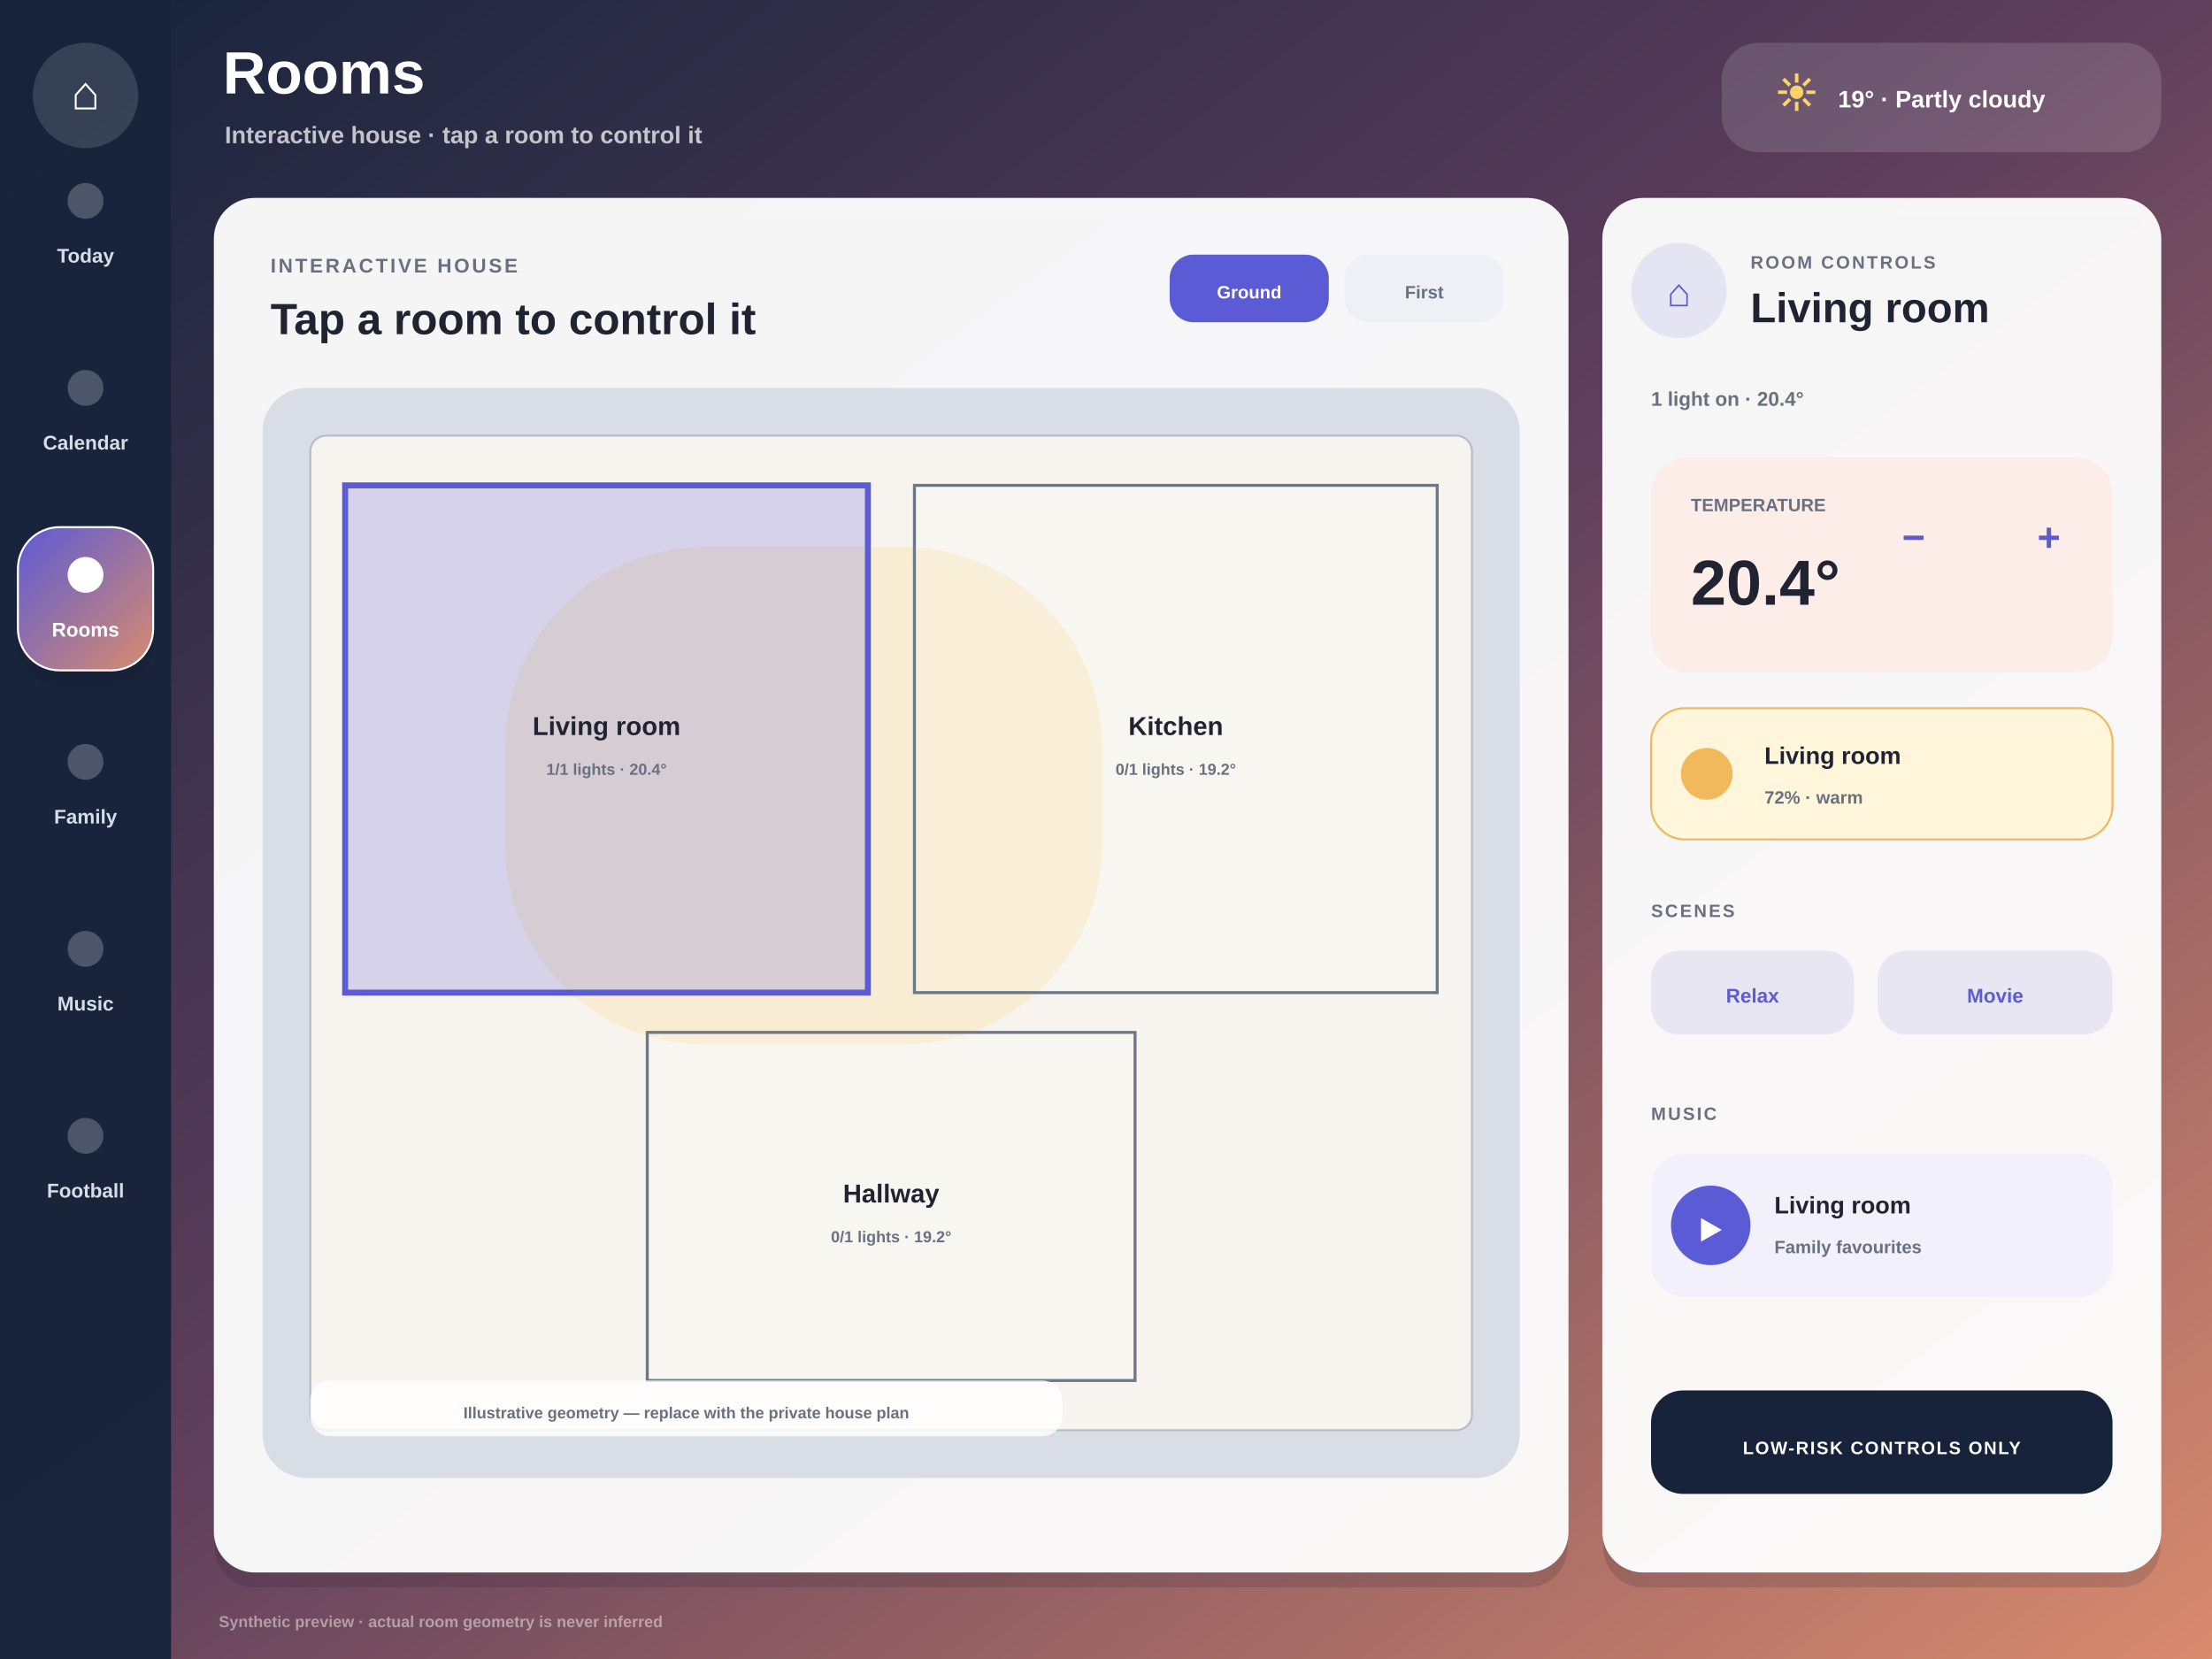
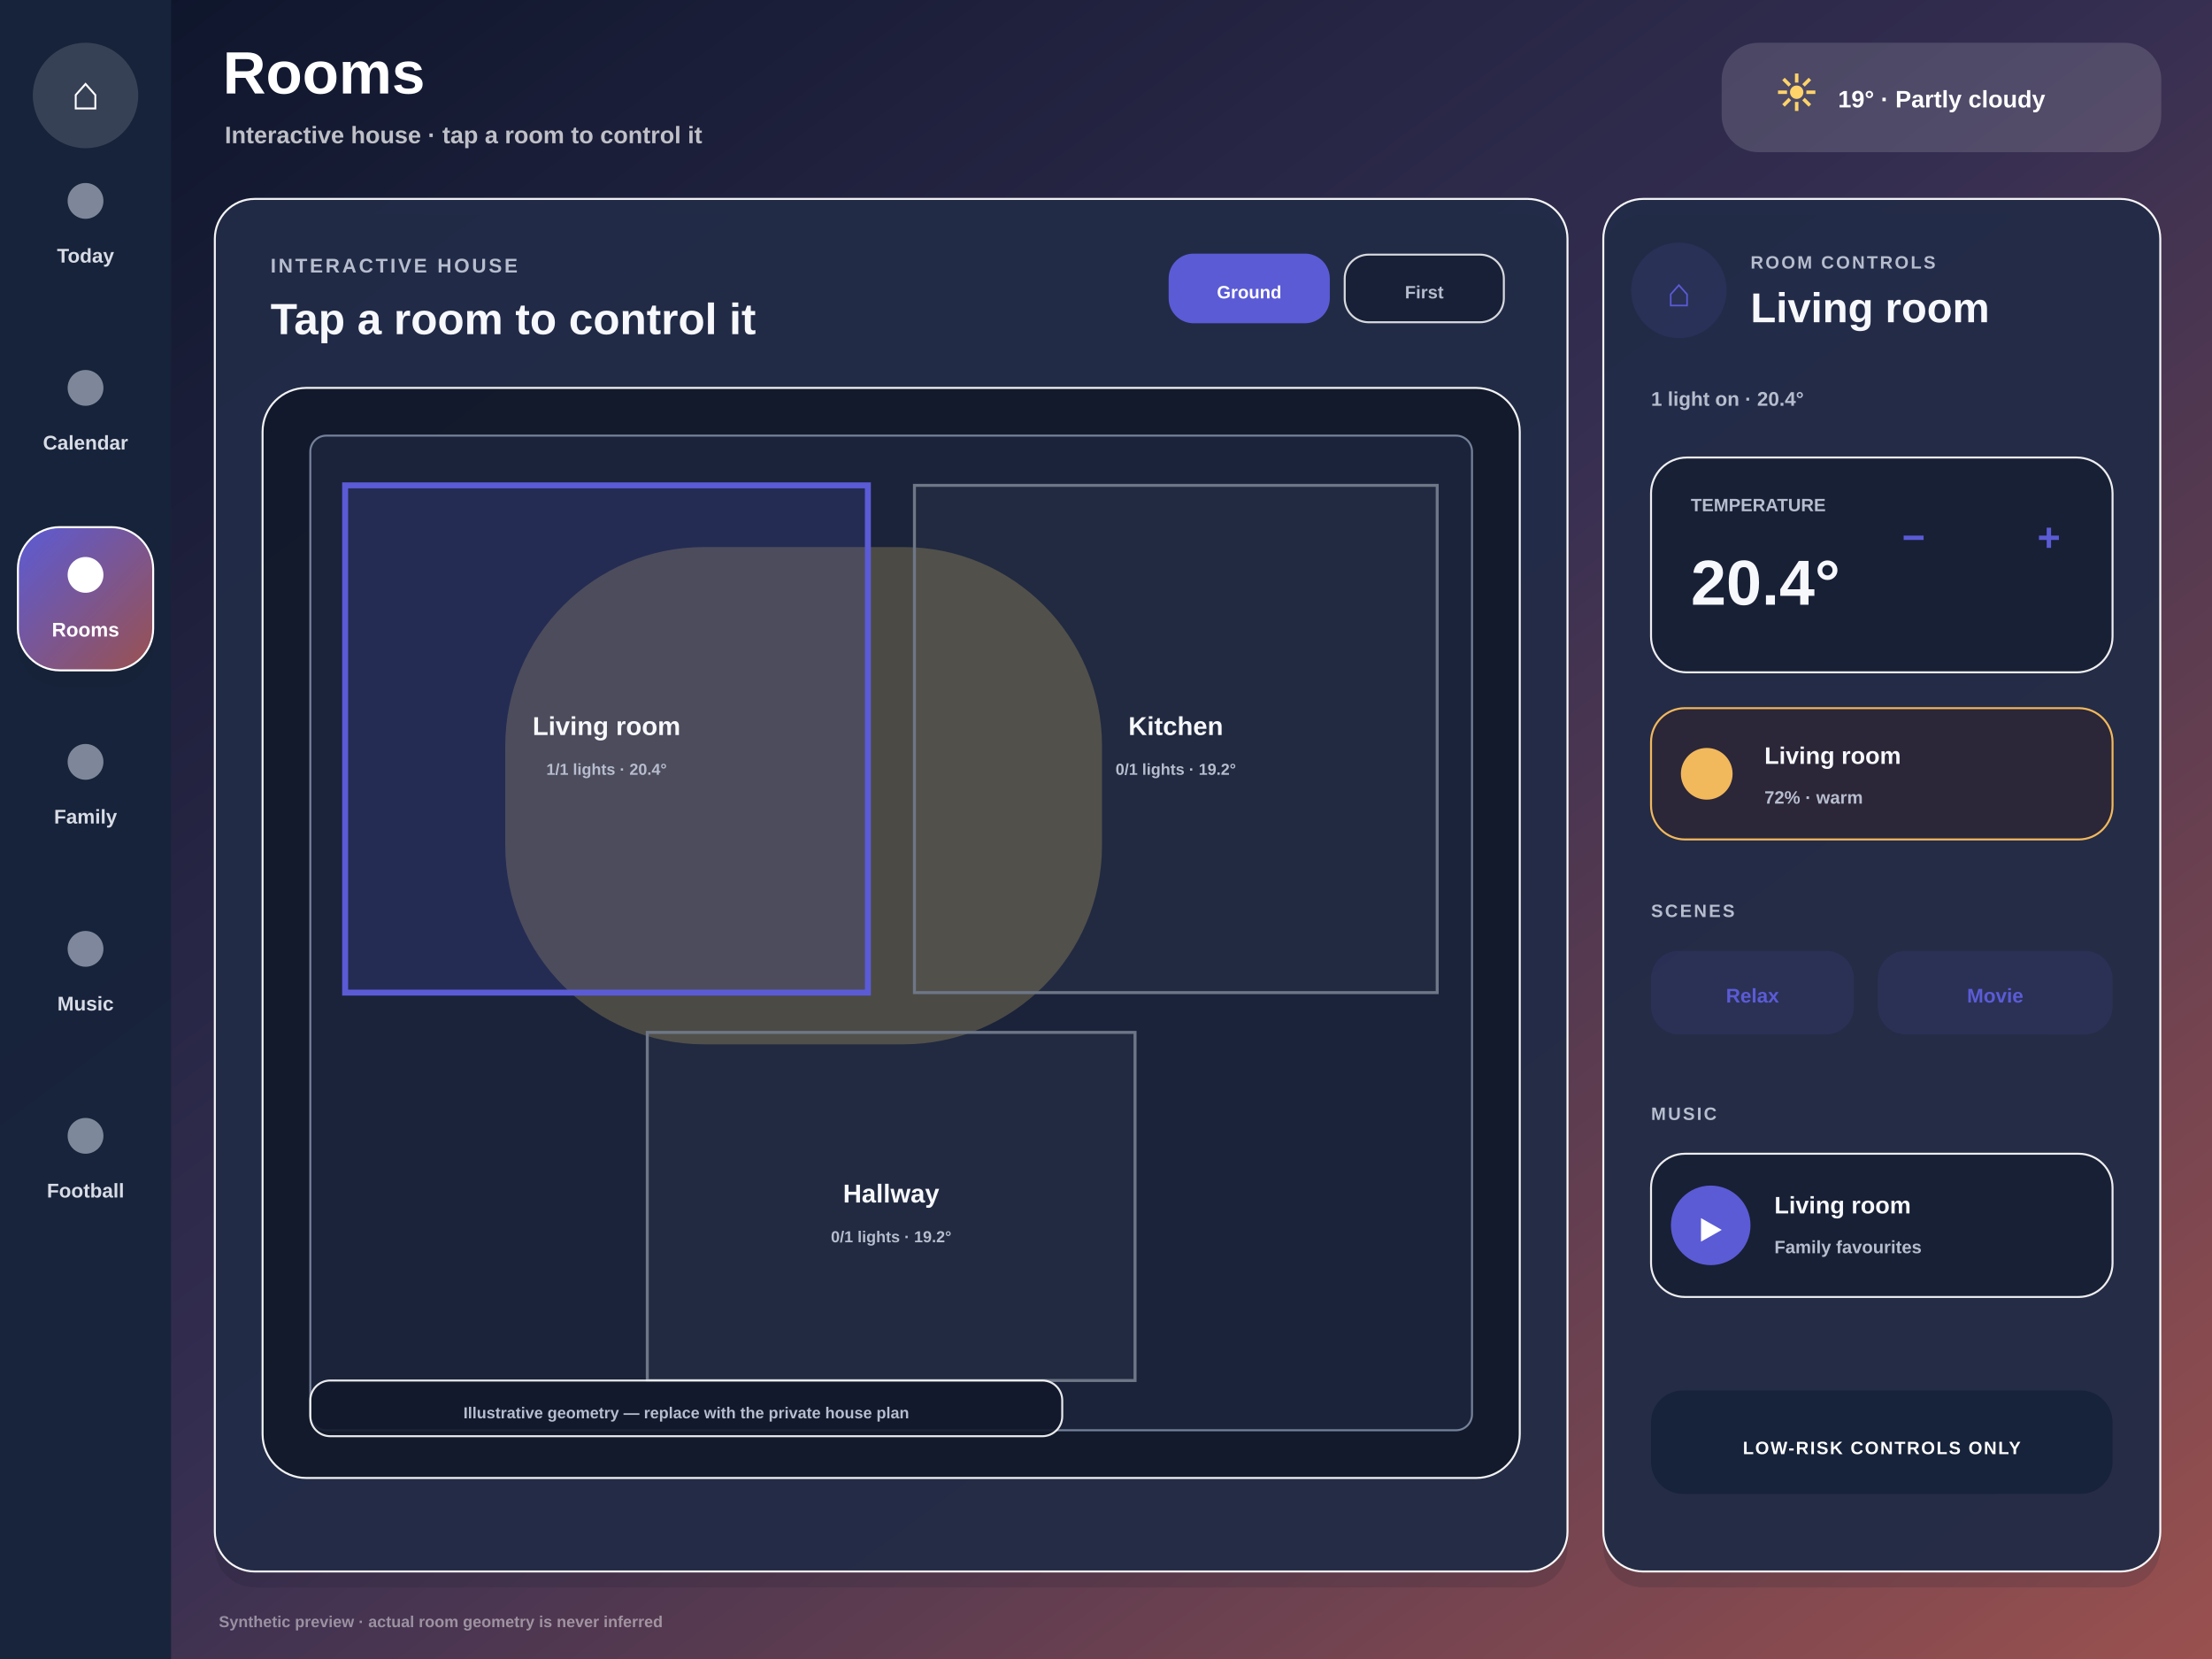
- <svg xmlns="http://www.w3.org/2000/svg" width="1112" height="834" viewBox="0 0 1112 834" role="img" aria-labelledby="title description">
+ <svg xmlns="http://www.w3.org/2000/svg" width="1112" height="834" viewBox="0 0 1112 834" color="#F7F8FC" role="img" aria-labelledby="title description">
  <style>text{font-family:-apple-system,BlinkMacSystemFont,"Segoe UI",Arial,sans-serif}</style>
  <defs>
    <linearGradient id="backdrop" x1="0" y1="0" x2="1" y2="1">
-       <stop offset="0" stop-color="#14233A" />
-       <stop offset="0.48" stop-color="#5D3E5C" />
-       <stop offset="1" stop-color="#D98B6E" />
+       <stop offset="0" stop-color="#0B1429" />
+       <stop offset="0.48" stop-color="#342E51" />
+       <stop offset="1" stop-color="#9A514F" />
    </linearGradient>
    <linearGradient id="hero" x1="0" y1="0" x2="1" y2="1">
      <stop offset="0" stop-color="#5B5BD6" />
-       <stop offset="1" stop-color="#D98B6E" />
+       <stop offset="1" stop-color="#9A514F" />
    </linearGradient>
  </defs>
  <rect x="0" y="0" width="1112" height="834" rx="0" fill="url(#backdrop)" stroke="none" opacity="1" />
  <rect x="0" y="0" width="86" height="834" rx="0" fill="#17233A" stroke="none" opacity="0.96" />
  <circle cx="43" cy="48" r="26" fill="#FFFFFF" stroke="#FFFFFF" stroke-width="1" opacity="0.14" />
  <text x="43" y="55" fill="#FFFFFF" font-size="24" font-weight="800" text-anchor="middle" opacity="1" letter-spacing="0">⌂</text>
-   <circle cx="43" cy="101" r="9" fill="#697080" stroke="none" stroke-width="1" opacity="0.65" />
+   <circle cx="43" cy="101" r="9" fill="#B6BDCE" stroke="none" stroke-width="1" opacity="0.65" />
  <text x="43" y="132" fill="#D8DCE6" font-size="10" font-weight="700" text-anchor="middle" opacity="1" letter-spacing="0">Today</text>
-   <circle cx="43" cy="195" r="9" fill="#697080" stroke="none" stroke-width="1" opacity="0.65" />
+   <circle cx="43" cy="195" r="9" fill="#B6BDCE" stroke="none" stroke-width="1" opacity="0.65" />
  <text x="43" y="226" fill="#D8DCE6" font-size="10" font-weight="700" text-anchor="middle" opacity="1" letter-spacing="0">Calendar</text>
  <rect x="9" y="273" width="68" height="72" rx="21" fill="#12182B" opacity="0.16" />
  <rect x="9" y="265" width="68" height="72" rx="21" fill="url(#hero)" stroke="#FFFFFF" opacity="1" />
  <circle cx="43" cy="289" r="9" fill="#FFFFFF" stroke="none" stroke-width="1" opacity="1" />
  <text x="43" y="320" fill="#FFFFFF" font-size="10" font-weight="700" text-anchor="middle" opacity="1" letter-spacing="0">Rooms</text>
-   <circle cx="43" cy="383" r="9" fill="#697080" stroke="none" stroke-width="1" opacity="0.65" />
+   <circle cx="43" cy="383" r="9" fill="#B6BDCE" stroke="none" stroke-width="1" opacity="0.65" />
  <text x="43" y="414" fill="#D8DCE6" font-size="10" font-weight="700" text-anchor="middle" opacity="1" letter-spacing="0">Family</text>
-   <circle cx="43" cy="477" r="9" fill="#697080" stroke="none" stroke-width="1" opacity="0.65" />
+   <circle cx="43" cy="477" r="9" fill="#B6BDCE" stroke="none" stroke-width="1" opacity="0.65" />
  <text x="43" y="508" fill="#D8DCE6" font-size="10" font-weight="700" text-anchor="middle" opacity="1" letter-spacing="0">Music</text>
-   <circle cx="43" cy="571" r="9" fill="#697080" stroke="none" stroke-width="1" opacity="0.65" />
+   <circle cx="43" cy="571" r="9" fill="#B6BDCE" stroke="none" stroke-width="1" opacity="0.65" />
  <text x="43" y="602" fill="#D8DCE6" font-size="10" font-weight="700" text-anchor="middle" opacity="1" letter-spacing="0">Football</text>
  <text x="112" y="47" fill="#FFFFFF" font-size="30" font-weight="800" text-anchor="start" opacity="1" letter-spacing="0">Rooms</text>
  <text x="113" y="72" fill="#FFFFFF" font-size="12" font-weight="650" text-anchor="start" opacity="0.72" letter-spacing="0">Interactive house · tap a room to control it</text>
  <rect x="866" y="22" width="220" height="54" rx="18" fill="#FFFFFF" stroke="#FFFFFF" opacity="0.14" />
  <text x="892" y="54" fill="#FFD36A" font-size="21" font-weight="800" text-anchor="start" opacity="1" letter-spacing="0">☀</text>
  <text x="924" y="54" fill="#FFFFFF" font-size="12" font-weight="700" text-anchor="start" opacity="1" letter-spacing="0">19° · Partly cloudy</text>
  <rect x="108" y="108" width="680" height="690" rx="20" fill="#12182B" opacity="0.16" />
-   <rect x="108" y="100" width="680" height="690" rx="20" fill="#FFFFFF" stroke="#FFFFFF" opacity="0.95" />
-   <text x="136" y="137" fill="#697080" font-size="10" font-weight="800" text-anchor="start" opacity="1" letter-spacing="1.2">INTERACTIVE HOUSE</text>
-   <text x="136" y="168" fill="#202432" font-size="22" font-weight="820" text-anchor="start" opacity="1" letter-spacing="0">Tap a room to control it</text>
-   <rect x="588" y="128" width="80" height="34" rx="12" fill="#5B5BD6" stroke="none" opacity="1" />
+   <rect x="108" y="100" width="680" height="690" rx="20" fill="#222B46" stroke="#FFFFFF" opacity="0.95" />
+   <text x="136" y="137" fill="#B6BDCE" font-size="10" font-weight="800" text-anchor="start" opacity="1" letter-spacing="1.2">INTERACTIVE HOUSE</text>
+   <text x="136" y="168" fill="currentColor" font-size="22" font-weight="820" text-anchor="start" opacity="1" letter-spacing="0">Tap a room to control it</text>
+   <rect x="588" y="128" width="80" height="34" rx="12" fill="#5B5BD6" stroke="#5B5BD6" opacity="1" />
  <text x="628" y="150" fill="#FFFFFF" font-size="9" font-weight="800" text-anchor="middle" opacity="1" letter-spacing="0">Ground</text>
-   <rect x="676" y="128" width="80" height="34" rx="12" fill="#EDF0F5" stroke="none" opacity="1" />
-   <text x="716" y="150" fill="#697080" font-size="9" font-weight="800" text-anchor="middle" opacity="1" letter-spacing="0">First</text>
-   <rect x="132" y="195" width="632" height="548" rx="22" fill="#D8DDE6" stroke="none" opacity="1" />
-   <rect x="156" y="219" width="584" height="500" rx="8" fill="#F7F4EF" stroke="#B5BDC9" opacity="1" />
+   <rect x="676" y="128" width="80" height="34" rx="12" fill="#151D32" stroke="#FFFFFF" opacity="0.82" />
+   <text x="716" y="150" fill="#B6BDCE" font-size="9" font-weight="800" text-anchor="middle" opacity="1" letter-spacing="0">First</text>
+   <rect x="132" y="195" width="632" height="548" rx="22" fill="#11182B" stroke="#FFFFFF" opacity="0.94" />
+   <rect x="156" y="219" width="584" height="500" rx="8" fill="#1A233A" stroke="#75819A" opacity="1" />
  <rect x="254" y="275" width="300" height="250" rx="100" fill="#F9D56E" stroke="none" opacity="0.22" />
-   <polygon points="173.5,244.0 436.3,244.0 436.3,499.0 173.5,499.0" fill="#5B5BD6" fill-opacity="0.22" stroke="#5B5BD6" stroke-width="3" />
-   <text x="304.92" y="369.5" fill="#202432" font-size="13" font-weight="820" text-anchor="middle" opacity="1" letter-spacing="0">Living room</text>
-   <text x="304.92" y="389.5" fill="#697080" font-size="8" font-weight="650" text-anchor="middle" opacity="1" letter-spacing="0">1/1 lights · 20.4°</text>
-   <polygon points="459.7,244.0 722.5,244.0 722.5,499.0 459.7,499.0" fill="#FFFFFF" fill-opacity="0.14" stroke="#6E7787" stroke-width="1.5" />
-   <text x="591.08" y="369.5" fill="#202432" font-size="13" font-weight="820" text-anchor="middle" opacity="1" letter-spacing="0">Kitchen</text>
-   <text x="591.08" y="389.5" fill="#697080" font-size="8" font-weight="650" text-anchor="middle" opacity="1" letter-spacing="0">0/1 lights · 19.2°</text>
-   <polygon points="325.4,519.0 570.6,519.0 570.6,694.0 325.4,694.0" fill="#FFFFFF" fill-opacity="0.14" stroke="#6E7787" stroke-width="1.5" />
-   <text x="448" y="604.5" fill="#202432" font-size="13" font-weight="820" text-anchor="middle" opacity="1" letter-spacing="0">Hallway</text>
-   <text x="448" y="624.5" fill="#697080" font-size="8" font-weight="650" text-anchor="middle" opacity="1" letter-spacing="0">0/1 lights · 19.2°</text>
-   <rect x="156" y="694" width="378" height="28" rx="10" fill="#FFFFFF" stroke="none" opacity="0.82" />
-   <text x="345" y="713" fill="#697080" font-size="8" font-weight="750" text-anchor="middle" opacity="1" letter-spacing="0">Illustrative geometry — replace with the private house plan</text>
+   <polygon points="173.5,244.0 436.3,244.0 436.3,499.0 173.5,499.0" fill="#5B5BD6" fill-opacity="0.16" stroke="#5B5BD6" stroke-width="3" />
+   <text x="304.92" y="369.5" fill="currentColor" font-size="13" font-weight="820" text-anchor="middle" opacity="1" letter-spacing="0">Living room</text>
+   <text x="304.92" y="389.5" fill="#B6BDCE" font-size="8" font-weight="650" text-anchor="middle" opacity="1" letter-spacing="0">1/1 lights · 20.4°</text>
+   <polygon points="459.7,244.0 722.5,244.0 722.5,499.0 459.7,499.0" fill="#FFFFFF" fill-opacity="0.035" stroke="#6E7787" stroke-width="1.5" />
+   <text x="591.08" y="369.5" fill="currentColor" font-size="13" font-weight="820" text-anchor="middle" opacity="1" letter-spacing="0">Kitchen</text>
+   <text x="591.08" y="389.5" fill="#B6BDCE" font-size="8" font-weight="650" text-anchor="middle" opacity="1" letter-spacing="0">0/1 lights · 19.2°</text>
+   <polygon points="325.4,519.0 570.6,519.0 570.6,694.0 325.4,694.0" fill="#FFFFFF" fill-opacity="0.035" stroke="#6E7787" stroke-width="1.5" />
+   <text x="448" y="604.5" fill="currentColor" font-size="13" font-weight="820" text-anchor="middle" opacity="1" letter-spacing="0">Hallway</text>
+   <text x="448" y="624.5" fill="#B6BDCE" font-size="8" font-weight="650" text-anchor="middle" opacity="1" letter-spacing="0">0/1 lights · 19.2°</text>
+   <rect x="156" y="694" width="378" height="28" rx="10" fill="#11182B" stroke="#FFFFFF" opacity="0.9" />
+   <text x="345" y="713" fill="#B6BDCE" font-size="8" font-weight="750" text-anchor="middle" opacity="1" letter-spacing="0">Illustrative geometry — replace with the private house plan</text>
  <rect x="806" y="108" width="280" height="690" rx="20" fill="#12182B" opacity="0.16" />
-   <rect x="806" y="100" width="280" height="690" rx="20" fill="#FFFFFF" stroke="#FFFFFF" opacity="0.95" />
+   <rect x="806" y="100" width="280" height="690" rx="20" fill="#222B46" stroke="#FFFFFF" opacity="0.95" />
  <circle cx="844" cy="146" r="24" fill="#5B5BD6" stroke="none" stroke-width="1" opacity="0.12" />
  <text x="844" y="154" fill="#5B5BD6" font-size="20" font-weight="800" text-anchor="middle" opacity="1" letter-spacing="0">⌂</text>
-   <text x="880" y="135" fill="#697080" font-size="9" font-weight="800" text-anchor="start" opacity="1" letter-spacing="1">ROOM CONTROLS</text>
-   <text x="880" y="162" fill="#202432" font-size="21" font-weight="820" text-anchor="start" opacity="1" letter-spacing="0">Living room</text>
-   <text x="830" y="204" fill="#697080" font-size="10" font-weight="650" text-anchor="start" opacity="1" letter-spacing="0">1 light on · 20.4°</text>
-   <rect x="830" y="230" width="232" height="108" rx="18" fill="#FCEDE9" stroke="none" opacity="1" />
-   <text x="850" y="257" fill="#697080" font-size="9" font-weight="800" text-anchor="start" opacity="1" letter-spacing="0">TEMPERATURE</text>
-   <text x="850" y="304" fill="#202432" font-size="32" font-weight="830" text-anchor="start" opacity="1" letter-spacing="0">20.4°</text>
+   <text x="880" y="135" fill="#B6BDCE" font-size="9" font-weight="800" text-anchor="start" opacity="1" letter-spacing="1">ROOM CONTROLS</text>
+   <text x="880" y="162" fill="currentColor" font-size="21" font-weight="820" text-anchor="start" opacity="1" letter-spacing="0">Living room</text>
+   <text x="830" y="204" fill="#B6BDCE" font-size="10" font-weight="650" text-anchor="start" opacity="1" letter-spacing="0">1 light on · 20.4°</text>
+   <rect x="830" y="230" width="232" height="108" rx="18" fill="#171F34" stroke="#FFFFFF" opacity="0.92" />
+   <text x="850" y="257" fill="#B6BDCE" font-size="9" font-weight="800" text-anchor="start" opacity="1" letter-spacing="0">TEMPERATURE</text>
+   <text x="850" y="304" fill="currentColor" font-size="32" font-weight="830" text-anchor="start" opacity="1" letter-spacing="0">20.4°</text>
  <text x="962" y="277" fill="#5B5BD6" font-size="20" font-weight="800" text-anchor="middle" opacity="1" letter-spacing="0">−</text>
  <text x="1030" y="277" fill="#5B5BD6" font-size="20" font-weight="800" text-anchor="middle" opacity="1" letter-spacing="0">+</text>
-   <rect x="830" y="356" width="232" height="66" rx="17" fill="#FFF6DB" stroke="#F2B85C" opacity="1" />
+   <rect x="830" y="356" width="232" height="66" rx="17" fill="#2B2638" stroke="#F2B85C" opacity="1" />
  <circle cx="858" cy="389" r="13" fill="#F2B85C" stroke="none" stroke-width="1" opacity="1" />
-   <text x="887" y="384" fill="#202432" font-size="12" font-weight="800" text-anchor="start" opacity="1" letter-spacing="0">Living room</text>
-   <text x="887" y="404" fill="#697080" font-size="9" font-weight="650" text-anchor="start" opacity="1" letter-spacing="0">72% · warm</text>
-   <text x="830" y="461" fill="#697080" font-size="9" font-weight="800" text-anchor="start" opacity="1" letter-spacing="1">SCENES</text>
+   <text x="887" y="384" fill="currentColor" font-size="12" font-weight="800" text-anchor="start" opacity="1" letter-spacing="0">Living room</text>
+   <text x="887" y="404" fill="#B6BDCE" font-size="9" font-weight="650" text-anchor="start" opacity="1" letter-spacing="0">72% · warm</text>
+   <text x="830" y="461" fill="#B6BDCE" font-size="9" font-weight="800" text-anchor="start" opacity="1" letter-spacing="1">SCENES</text>
  <rect x="830" y="478" width="102" height="42" rx="14" fill="#5B5BD6" stroke="none" opacity="0.11" />
  <text x="881" y="504" fill="#5B5BD6" font-size="10" font-weight="800" text-anchor="middle" opacity="1" letter-spacing="0">Relax</text>
  <rect x="944" y="478" width="118" height="42" rx="14" fill="#5B5BD6" stroke="none" opacity="0.11" />
  <text x="1003" y="504" fill="#5B5BD6" font-size="10" font-weight="800" text-anchor="middle" opacity="1" letter-spacing="0">Movie</text>
-   <text x="830" y="563" fill="#697080" font-size="9" font-weight="800" text-anchor="start" opacity="1" letter-spacing="1">MUSIC</text>
-   <rect x="830" y="580" width="232" height="72" rx="17" fill="#F2F0FA" stroke="none" opacity="1" />
+   <text x="830" y="563" fill="#B6BDCE" font-size="9" font-weight="800" text-anchor="start" opacity="1" letter-spacing="1">MUSIC</text>
+   <rect x="830" y="580" width="232" height="72" rx="17" fill="#171F34" stroke="#FFFFFF" opacity="0.92" />
  <circle cx="860" cy="616" r="20" fill="#5B5BD6" stroke="none" stroke-width="1" opacity="1" />
  <text x="860" y="623" fill="#FFFFFF" font-size="13" font-weight="800" text-anchor="middle" opacity="1" letter-spacing="0">▶</text>
-   <text x="892" y="610" fill="#202432" font-size="12" font-weight="800" text-anchor="start" opacity="1" letter-spacing="0">Living room</text>
-   <text x="892" y="630" fill="#697080" font-size="9" font-weight="650" text-anchor="start" opacity="1" letter-spacing="0">Family favourites</text>
+   <text x="892" y="610" fill="currentColor" font-size="12" font-weight="800" text-anchor="start" opacity="1" letter-spacing="0">Living room</text>
+   <text x="892" y="630" fill="#B6BDCE" font-size="9" font-weight="650" text-anchor="start" opacity="1" letter-spacing="0">Family favourites</text>
  <rect x="830" y="699" width="232" height="52" rx="16" fill="#17233A" stroke="none" opacity="1" />
  <text x="946" y="731" fill="#FFFFFF" font-size="9" font-weight="800" text-anchor="middle" opacity="1" letter-spacing="0.7">LOW-RISK CONTROLS ONLY</text>
  <text x="110" y="818" fill="#FFFFFF" font-size="8" font-weight="650" text-anchor="start" opacity="0.46" letter-spacing="0">Synthetic preview · actual room geometry is never inferred</text>
</svg>
